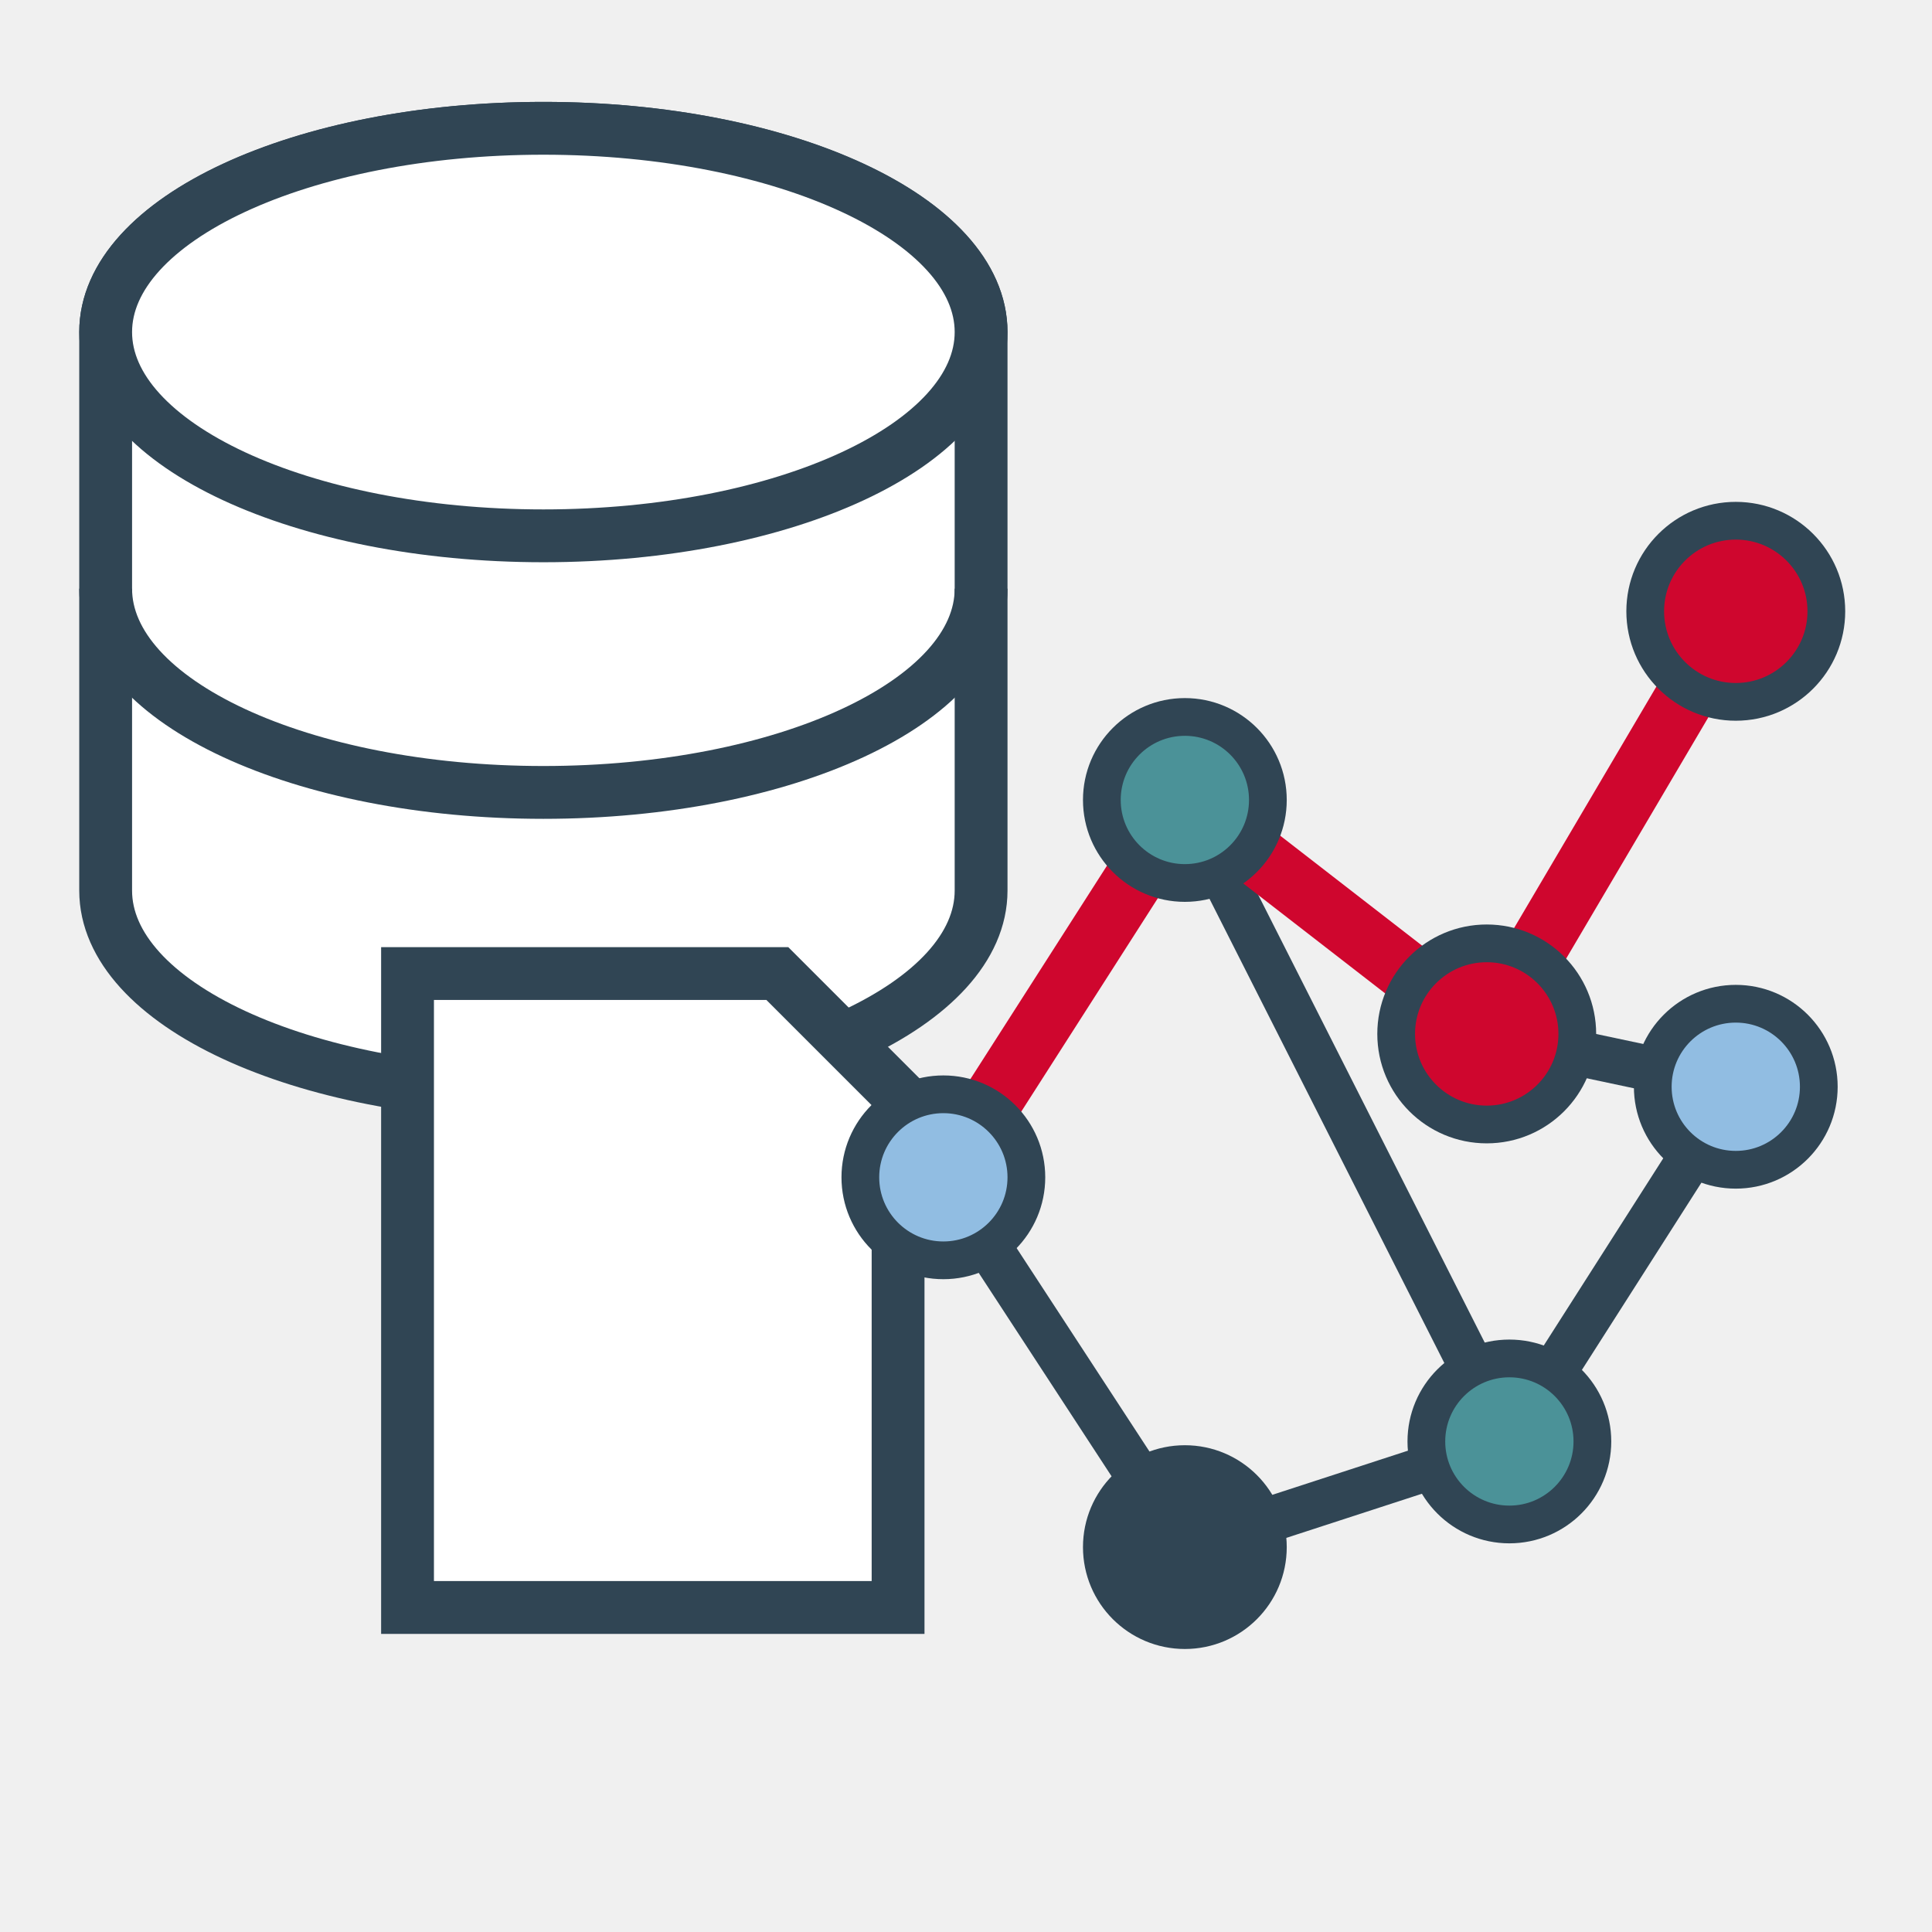
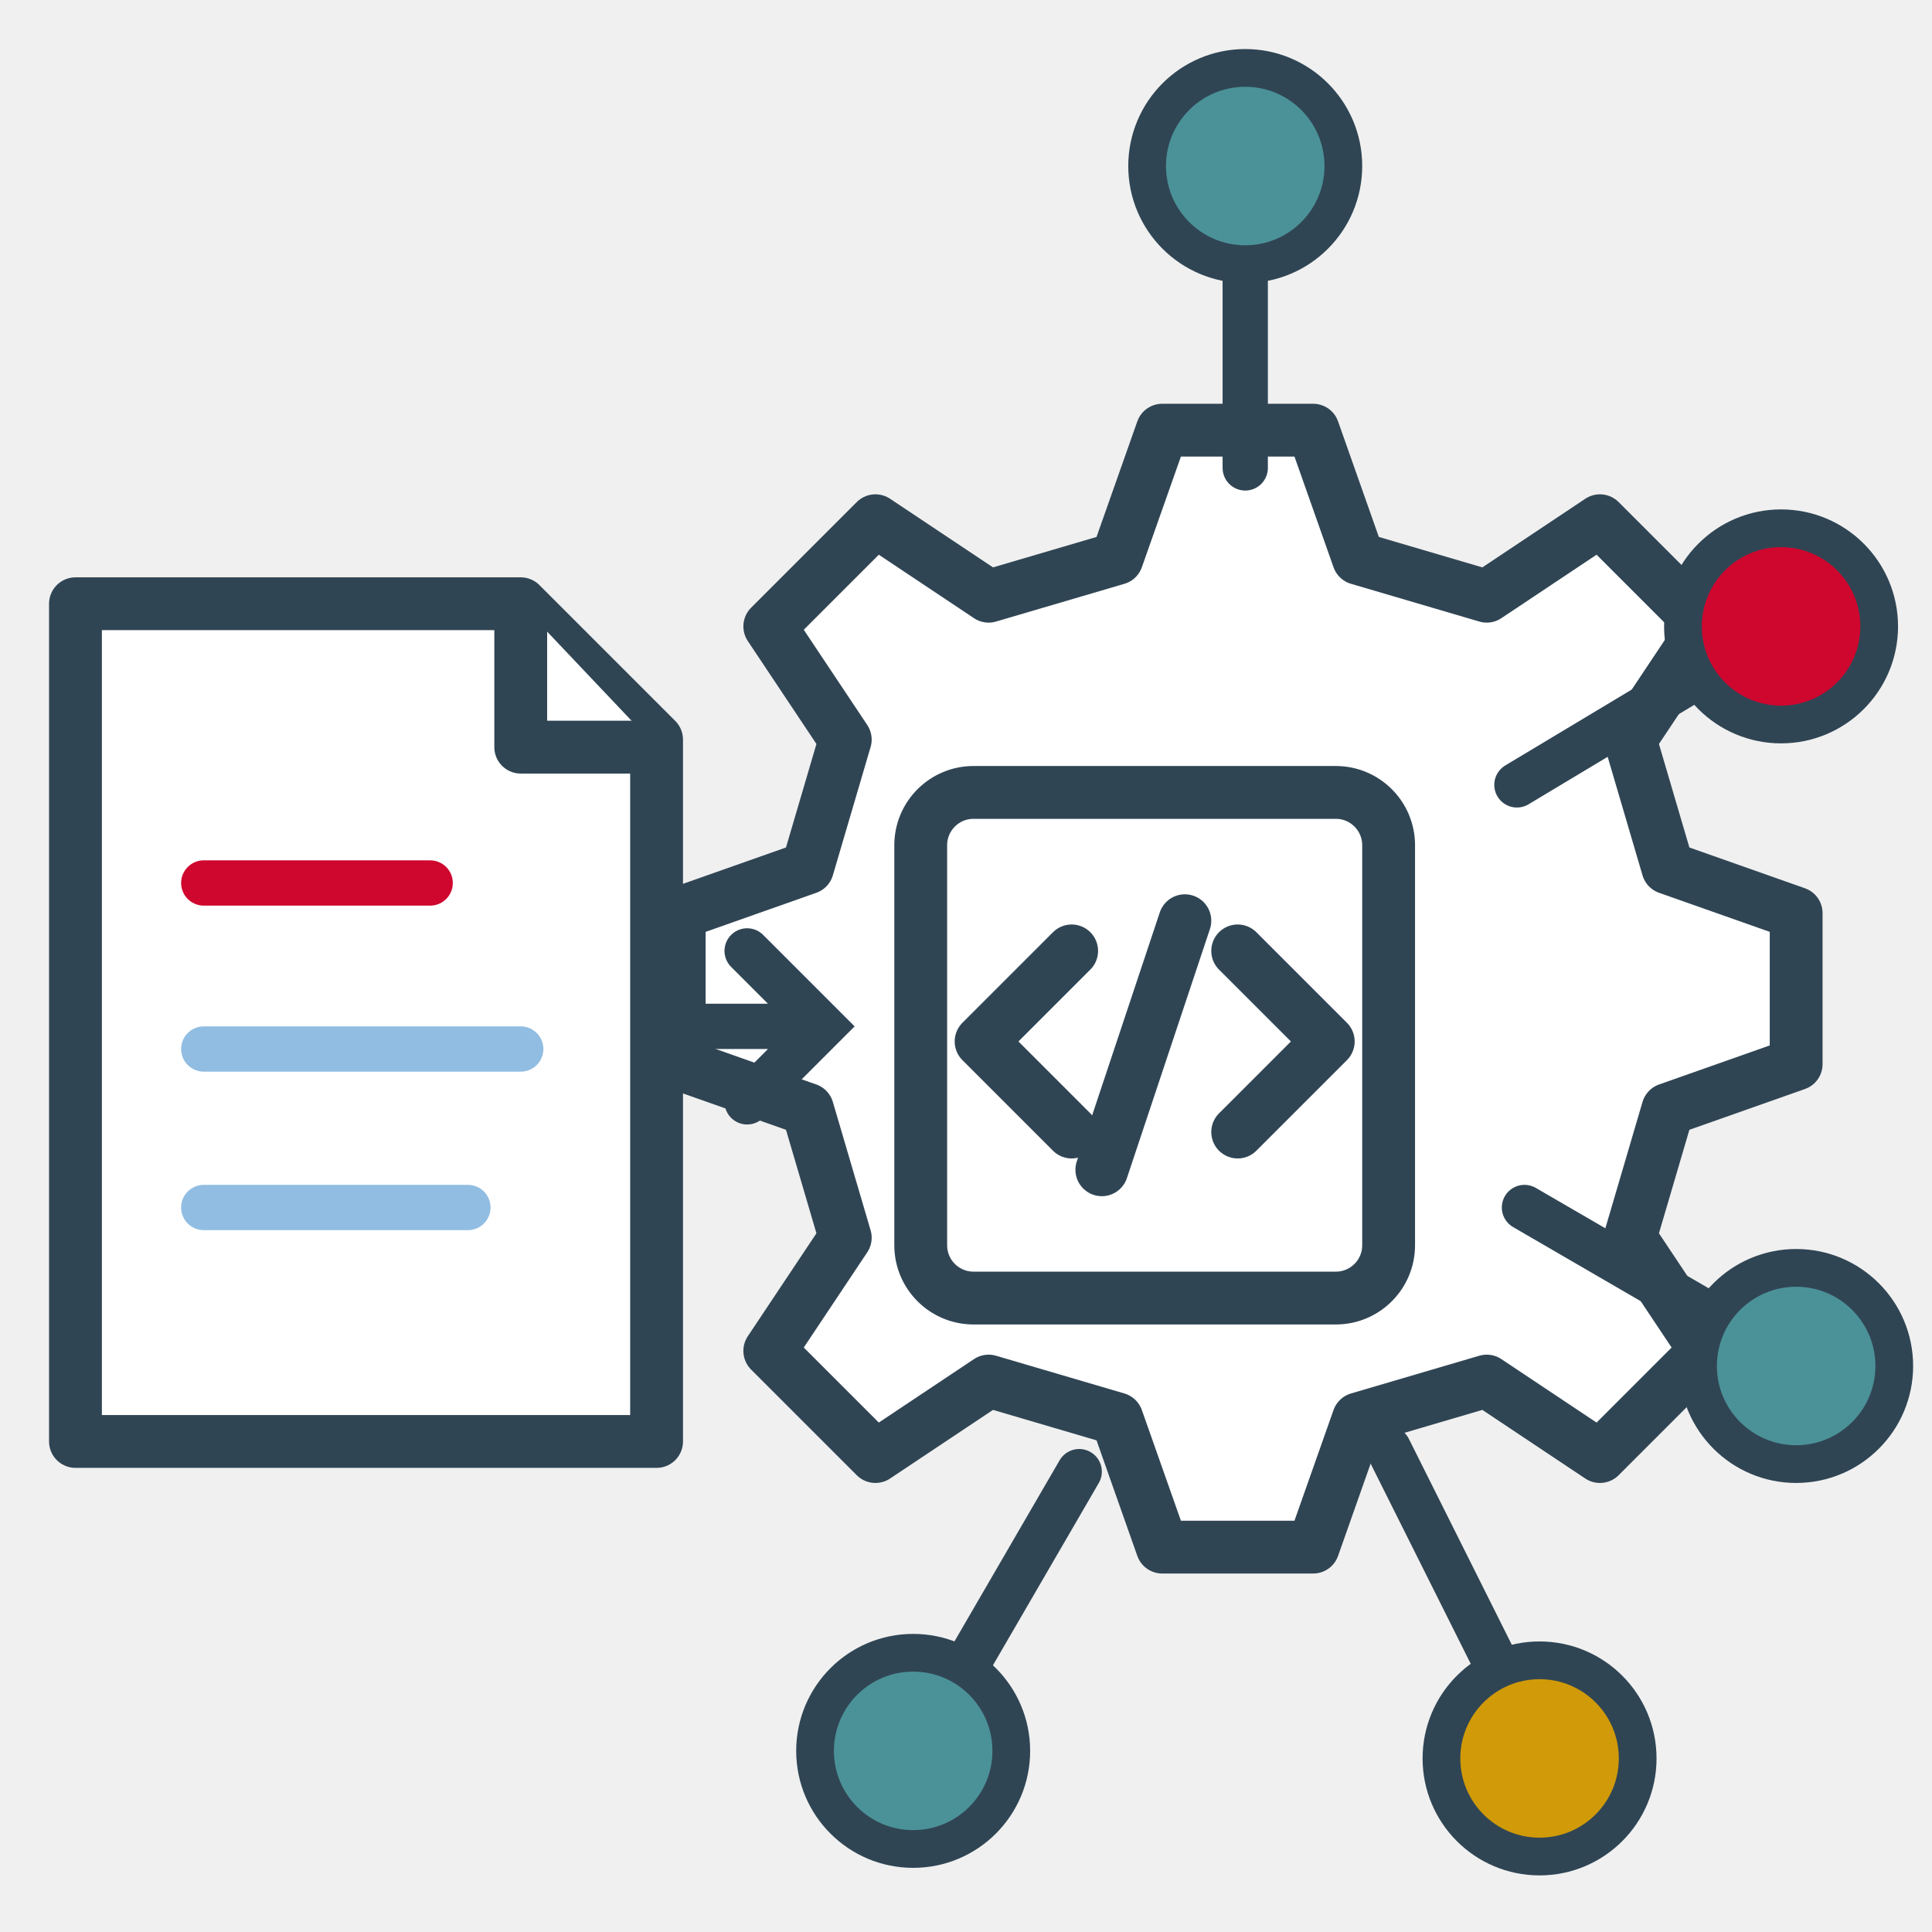
<svg xmlns="http://www.w3.org/2000/svg" viewBox="0 0 256 256">
-   <g fill="#fff" stroke="#304554" stroke-width="7">
-     <path d="M14 44c0-15 26-27 58-27s58 12 58 27v74c0 15-26 27-58 27s-58-12-58-27z" />
-     <ellipse cx="72" cy="44" rx="58" ry="27" />
-     <path d="M14 78c0 15 26 27 58 27s58-12 58-27" fill="none" />
-     <path d="M54 129h49l16 16v68H54z" />
+   <g fill="#fff" stroke="#304554" stroke-width="7" stroke-linejoin="round">
+     <path d="M10 80h59l18 18v93H10z" />
+     <path d="M69 80v19h18" />
+     <path d="M102 83 116 69l15 10 17-5 6-17h20l6 17 17 5 15-10 14 14-10 15 5 17 17 6v20l-17 6-5 17 10 15-14 14-15-10-17 5-6 17h-20l-6-17-17-5-15 10-14-14 10-15-5-17-17-6v-20l17-6 5-17z" />
  </g>
-   <g fill="none" stroke="#304554" stroke-width="6">
-     <path d="m125 156 32-50 40 31 33-56M125 156l32 49 43-14 30-47M157 106l43 85M197 137l33 7" />
+   <rect x="122" y="105" width="62" height="67" rx="7" fill="#fff" stroke="#304554" stroke-width="7" />
+   <path d="m142 126-12 12 12 12m22-24 12 12-12 12m-7-28-11 33" fill="none" stroke="#304554" stroke-width="7" stroke-linecap="round" stroke-linejoin="round" />
+   <path d="M87 136h22m-10-10 10 10-10 10M165 62V28M201 104l30-18M202 160l31 18M143 195l-18 31M184 192l17 34" fill="none" stroke="#304554" stroke-width="6" stroke-linecap="round" />
+   <g stroke="#304554" stroke-width="5">
+     <circle cx="165" cy="22" r="13" fill="#4B9298" />
+     <circle cx="236" cy="83" r="13" fill="#CF062E" />
+     <circle cx="238" cy="181" r="13" fill="#4B9298" />
+     <circle cx="121" cy="232" r="13" fill="#4B9298" />
+     <circle cx="204" cy="233" r="13" fill="#D09A08" />
  </g>
-   <path d="m125 156 32-50 40 31 33-56" fill="none" stroke="#CF062E" stroke-width="8" />
-   <g stroke="#304554" stroke-width="5">
-     <circle cx="125" cy="156" r="11" fill="#91BDE2" />
-     <circle cx="157" cy="106" r="11" fill="#4B9298" />
-     <circle cx="197" cy="137" r="12" fill="#CF062E" />
-     <circle cx="230" cy="81" r="12" fill="#CF062E" />
-     <circle cx="157" cy="205" r="11" fill="#304554" />
-     <circle cx="200" cy="191" r="11" fill="#4B9298" />
-     <circle cx="230" cy="144" r="11" fill="#91BDE2" />
+   <g stroke-linecap="round" stroke-width="6">
+     <path d="M27 117h30" stroke="#CF062E" />
+     <path d="M27 139h42M27 160h35" stroke="#91BDE2" />
  </g>
</svg>
